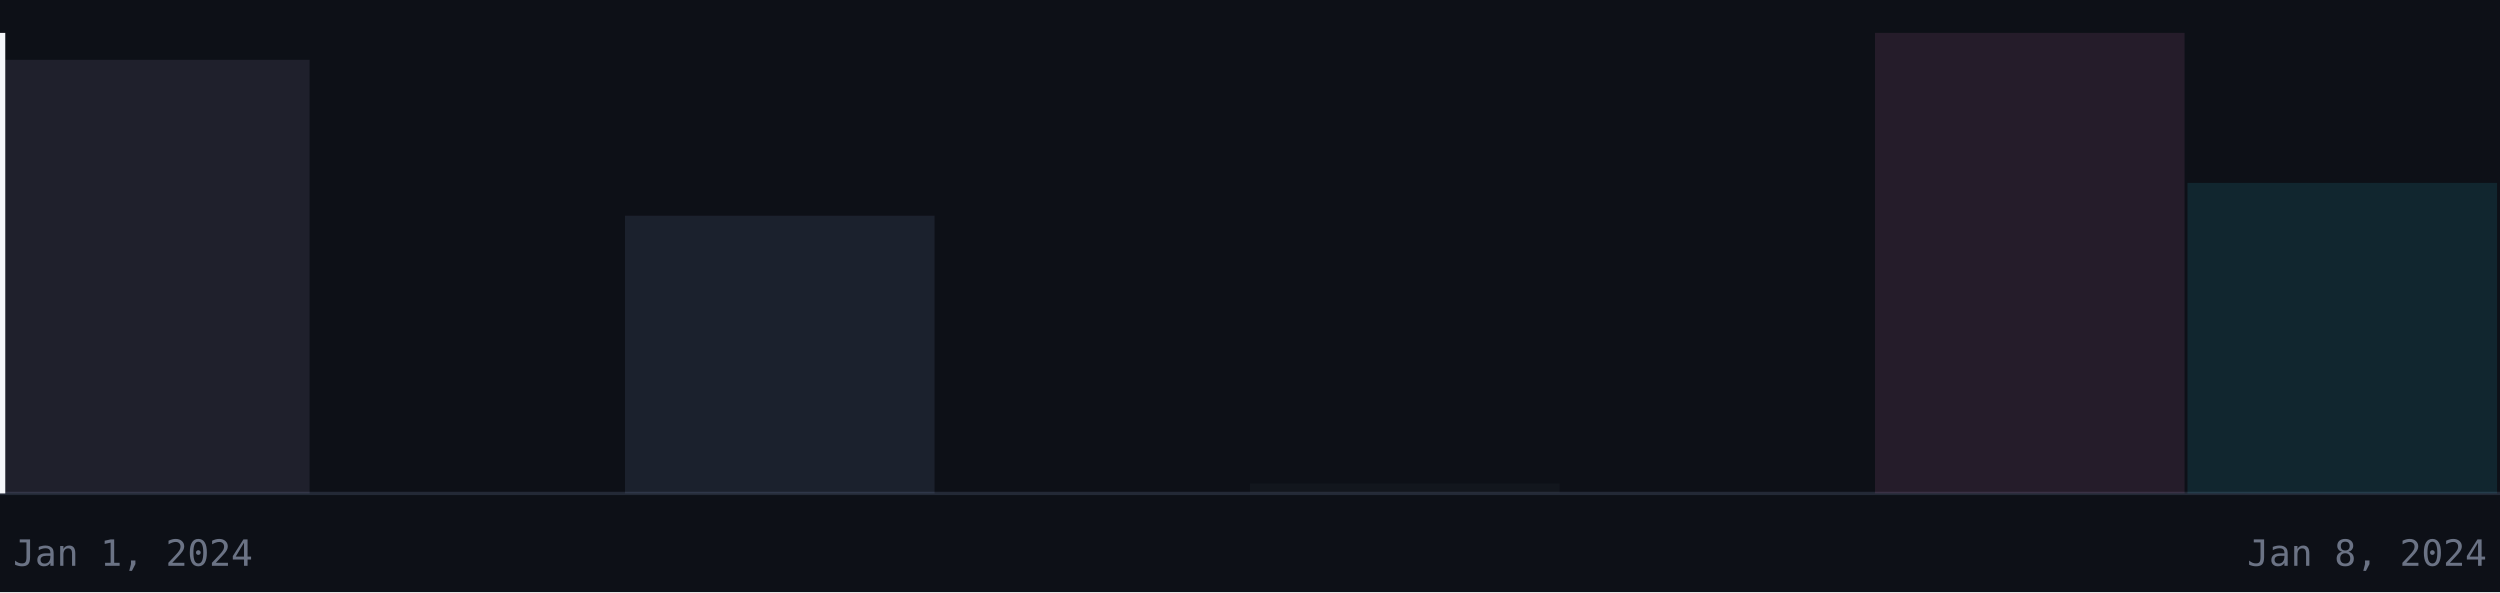
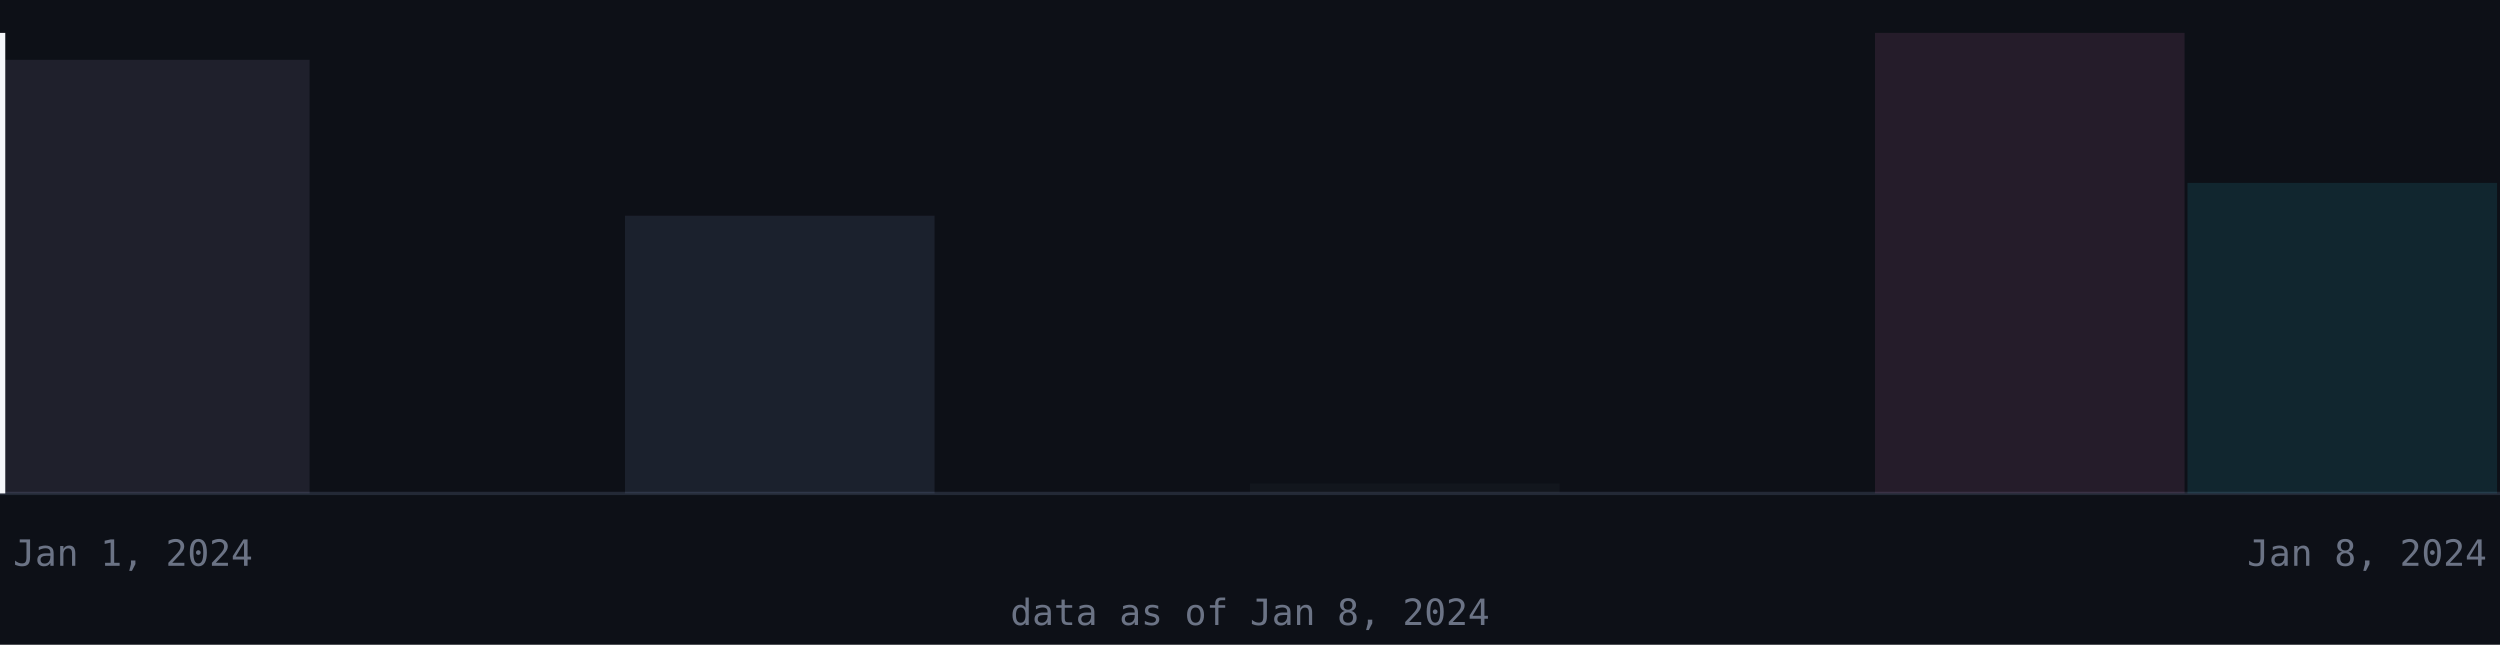
- <svg xmlns="http://www.w3.org/2000/svg" viewBox="0 0 760 180" width="760" height="180" role="img" aria-label="Commit activity over 7 days; bar height is lines changed on a square-root scale; pink bars are mostly additions, cyan bars are mostly deletions">
+ <svg xmlns="http://www.w3.org/2000/svg" viewBox="0 0 760 196" width="760" height="196" role="img" aria-label="Commit activity over 7 days; bar height is lines changed on a square-root scale; pink bars are mostly additions, cyan bars are mostly deletions">
  <style>
.rb{opacity:.12;animation:rb-reveal 30s linear infinite}
.playhead{animation:rb-sweep 30s linear infinite}
@keyframes rb-reveal{0%{opacity:.12}3%{opacity:1}100%{opacity:1}}
@keyframes rb-sweep{from{transform:translateX(0)}to{transform:translateX(760px)}}
@media (prefers-reduced-motion:reduce){.rb{opacity:1;animation:none}.playhead{animation:none;opacity:0}}
</style>
-   <rect x="0" y="0" width="760" height="180" fill="#0d1017" />
+   <rect x="0" y="0" width="760" height="196" fill="#0d1017" />
  <line x1="0" y1="150.0" x2="760" y2="150.0" stroke="#232936" stroke-width="1" />
  <rect class="rb" x="0.00" y="18.19" width="94.10" height="131.81" fill="rgb(166,150,203)" style="animation-delay:0.000s" />
  <rect class="rb" x="190.00" y="65.58" width="94.10" height="84.42" fill="rgb(139,162,210)" style="animation-delay:7.500s" />
  <rect class="rb" x="380.00" y="147.00" width="94.10" height="3.00" fill="rgb(60,66,80)" style="animation-delay:15.000s" />
  <rect class="rb" x="570.00" y="10.00" width="94.10" height="140.00" fill="rgb(225,123,187)" style="animation-delay:22.500s" />
  <rect class="rb" x="665.00" y="55.61" width="94.10" height="94.39" fill="rgb(55,201,232)" style="animation-delay:26.250s" />
  <rect class="playhead" x="0" y="10" width="1.6" height="140" fill="#f4f6fa" />
  <text x="4" y="172" fill="#6b7385" font-size="11" font-family="ui-monospace,SFMono-Regular,Menlo,monospace">Jan 1, 2024</text>
  <text x="756" y="172" fill="#6b7385" font-size="11" font-family="ui-monospace,SFMono-Regular,Menlo,monospace" text-anchor="end">Jan 8, 2024</text>
+   <text x="380" y="190" fill="#6b7385" font-size="11" font-family="ui-monospace,SFMono-Regular,Menlo,monospace" text-anchor="middle">data as of Jan 8, 2024</text>
</svg>
